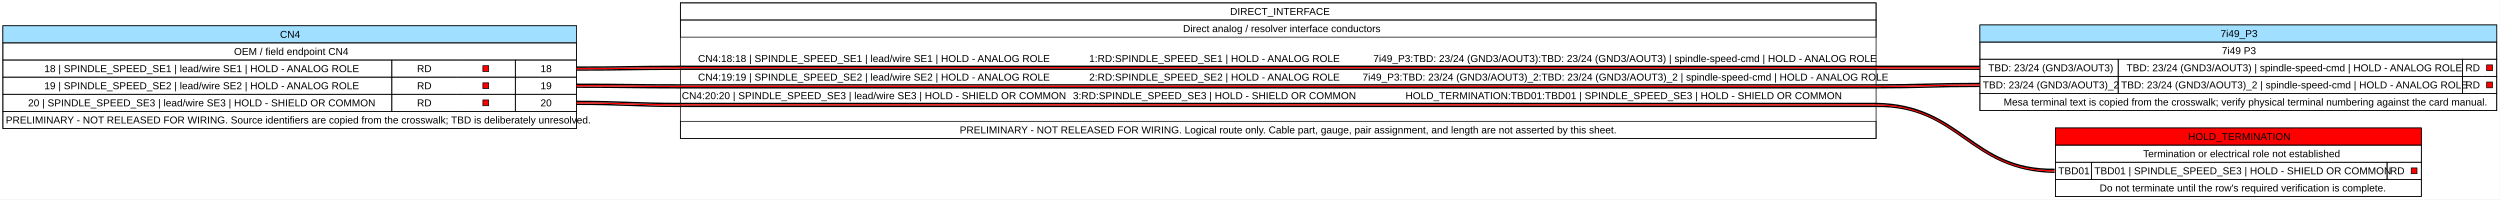
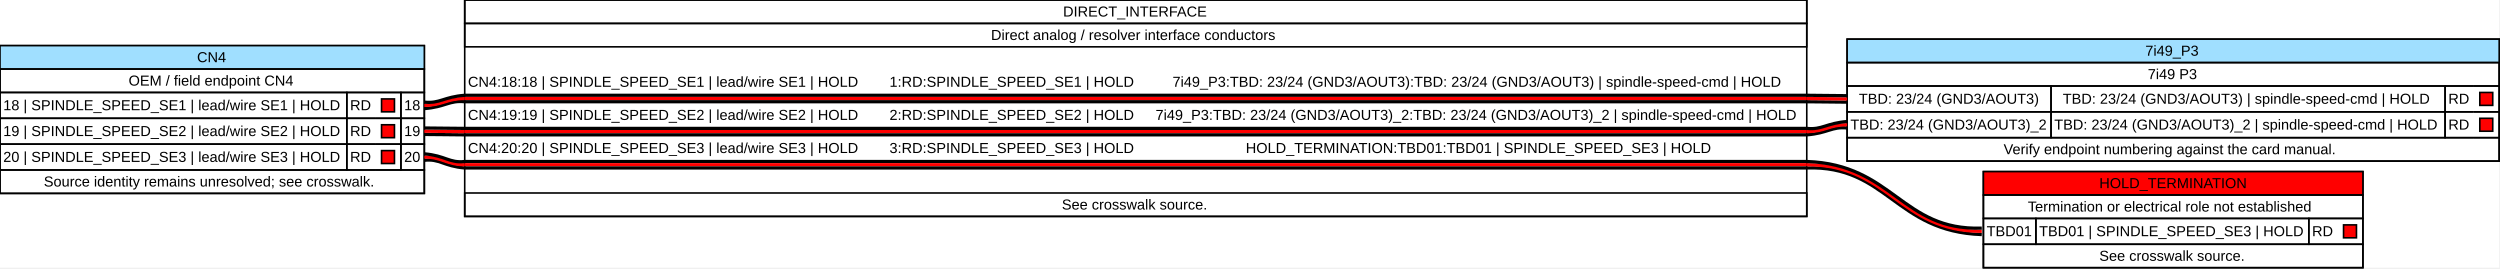
- <svg xmlns="http://www.w3.org/2000/svg" width="3467pt" height="277pt" viewBox="0.00 0.00 3467.00 277.00">
-   <g id="graph0" class="graph" transform="scale(1 1) rotate(0) translate(4 272.5)">
-     <polygon fill="#ffffff" stroke="none" points="-4,4 -4,-272.5 3462.5,-272.5 3462.5,4 -4,4" />
+ <svg xmlns="http://www.w3.org/2000/svg" width="1548pt" height="166pt" viewBox="0.00 0.00 1548.00 166.00">
+   <g id="graph0" class="graph" transform="scale(1 1) rotate(0) translate(0 165.75)">
+     <polygon fill="#ffffff" stroke="none" points="0,0 0,-165.75 1547.5,-165.75 1547.5,0 0,0" />
    <g id="node1" class="node">
-       <polygon fill="#ffffff" stroke="black" points="795.5,-236.75 0,-236.75 0,-94.25 795.5,-94.25 795.5,-236.75" />
-       <polygon fill="#a0dfff" stroke="none" points="0,-213 0,-236.75 795.5,-236.75 795.5,-213 0,-213" />
-       <polygon fill="none" stroke="black" points="0,-213 0,-236.75 795.5,-236.75 795.5,-213 0,-213" />
-       <text xml:space="preserve" text-anchor="start" x="384.25" y="-220" font-family="Arial" font-size="14.00">CN4</text>
-       <polygon fill="none" stroke="black" points="0,-189.25 0,-213 795.5,-213 795.5,-189.25 0,-189.25" />
-       <text xml:space="preserve" text-anchor="start" x="320.5" y="-196.25" font-family="Arial" font-size="14.00">OEM / field endpoint CN4</text>
-       <polygon fill="none" stroke="black" points="0,-165.5 0,-189.25 539.38,-189.25 539.38,-165.5 0,-165.5" />
-       <text xml:space="preserve" text-anchor="start" x="57.44" y="-172.5" font-family="Arial" font-size="14.00">18 | SPINDLE_SPEED_SE1 | lead/wire SE1 | HOLD - ANALOG ROLE</text>
-       <polyline fill="none" stroke="black" points="628.75,-189.25 539.38,-189.25 539.38,-165.5 628.75,-165.5" />
-       <text xml:space="preserve" text-anchor="start" x="574.31" y="-172.5" font-family="Arial" font-size="14.00">RD</text>
-       <polyline fill="none" stroke="black" points="628.75,-165.5 710.62,-165.5 710.62,-189.25 628.75,-189.25" />
-       <polygon fill="#ff0000" stroke="none" points="665.69,-173.38 665.69,-181.38 673.69,-181.38 673.69,-173.38 665.69,-173.38" />
-       <polygon fill="none" stroke="black" points="665.69,-173.38 665.69,-181.38 673.69,-181.38 673.69,-173.38 665.69,-173.38" />
-       <polygon fill="none" stroke="black" points="710.62,-165.5 710.62,-189.25 795.5,-189.25 795.5,-165.5 710.62,-165.5" />
-       <text xml:space="preserve" text-anchor="start" x="745.56" y="-172.5" font-family="Arial" font-size="14.00">18</text>
-       <polygon fill="none" stroke="black" points="0,-141.75 0,-165.5 539.38,-165.5 539.38,-141.75 0,-141.75" />
-       <text xml:space="preserve" text-anchor="start" x="57.44" y="-148.75" font-family="Arial" font-size="14.00">19 | SPINDLE_SPEED_SE2 | lead/wire SE2 | HOLD - ANALOG ROLE</text>
-       <polyline fill="none" stroke="black" points="628.75,-165.5 539.38,-165.5 539.38,-141.75 628.75,-141.75" />
-       <text xml:space="preserve" text-anchor="start" x="574.31" y="-148.75" font-family="Arial" font-size="14.00">RD</text>
-       <polyline fill="none" stroke="black" points="628.75,-141.75 710.62,-141.75 710.62,-165.5 628.75,-165.5" />
-       <polygon fill="#ff0000" stroke="none" points="665.69,-149.62 665.69,-157.62 673.69,-157.62 673.69,-149.62 665.69,-149.62" />
-       <polygon fill="none" stroke="black" points="665.69,-149.62 665.69,-157.62 673.69,-157.62 673.69,-149.62 665.69,-149.62" />
-       <polygon fill="none" stroke="black" points="710.62,-141.75 710.62,-165.5 795.5,-165.5 795.5,-141.75 710.62,-141.75" />
-       <text xml:space="preserve" text-anchor="start" x="745.56" y="-148.75" font-family="Arial" font-size="14.00">19</text>
-       <polygon fill="none" stroke="black" points="0,-118 0,-141.75 539.38,-141.75 539.38,-118 0,-118" />
-       <text xml:space="preserve" text-anchor="start" x="34.94" y="-125" font-family="Arial" font-size="14.00">20 | SPINDLE_SPEED_SE3 | lead/wire SE3 | HOLD - SHIELD OR COMMON</text>
-       <polyline fill="none" stroke="black" points="628.75,-141.75 539.38,-141.75 539.38,-118 628.75,-118" />
-       <text xml:space="preserve" text-anchor="start" x="574.31" y="-125" font-family="Arial" font-size="14.00">RD</text>
-       <polyline fill="none" stroke="black" points="628.75,-118 710.62,-118 710.62,-141.75 628.75,-141.75" />
-       <polygon fill="#ff0000" stroke="none" points="665.69,-125.88 665.69,-133.88 673.69,-133.88 673.69,-125.88 665.69,-125.88" />
-       <polygon fill="none" stroke="black" points="665.69,-125.88 665.69,-133.88 673.69,-133.88 673.69,-125.88 665.69,-125.88" />
-       <polygon fill="none" stroke="black" points="710.62,-118 710.62,-141.75 795.5,-141.75 795.5,-118 710.62,-118" />
-       <text xml:space="preserve" text-anchor="start" x="745.56" y="-125" font-family="Arial" font-size="14.00">20</text>
-       <polygon fill="none" stroke="black" points="0,-94.25 0,-118 795.5,-118 795.5,-94.25 0,-94.25" />
-       <text xml:space="preserve" text-anchor="start" x="4" y="-101.25" font-family="Arial" font-size="14.00">PRELIMINARY - NOT RELEASED FOR WIRING. Source identifiers are copied from the crosswalk; TBD is deliberately unresolved.</text>
+       <polygon fill="#ffffff" stroke="black" points="262.75,-137.5 0,-137.5 0,-46 262.75,-46 262.75,-137.5" />
+       <polygon fill="#a0dfff" stroke="none" points="0,-123 0,-137.5 262.75,-137.5 262.75,-123 0,-123" />
+       <polygon fill="none" stroke="black" points="0,-123 0,-137.5 262.75,-137.5 262.75,-123 0,-123" />
+       <text xml:space="preserve" text-anchor="start" x="122" y="-127.25" font-family="Arial" font-size="9.00">CN4</text>
+       <polygon fill="none" stroke="black" points="0,-108.5 0,-123 262.75,-123 262.75,-108.5 0,-108.5" />
+       <text xml:space="preserve" text-anchor="start" x="79.62" y="-112.75" font-family="Arial" font-size="9.00">OEM / field endpoint CN4</text>
+       <polygon fill="none" stroke="black" points="0,-92.5 0,-108.5 214.75,-108.5 214.75,-92.5 0,-92.5" />
+       <text xml:space="preserve" text-anchor="start" x="2" y="-97.5" font-family="Arial" font-size="9.00">18 | SPINDLE_SPEED_SE1 | lead/wire SE1 | HOLD</text>
+       <polyline fill="none" stroke="black" points="232.25,-108.5 214.75,-108.5 214.75,-92.5 232.25,-92.5" />
+       <text xml:space="preserve" text-anchor="start" x="216.75" y="-97.5" font-family="Arial" font-size="9.00">RD</text>
+       <polyline fill="none" stroke="black" points="232.25,-92.5 248.25,-92.5 248.25,-108.5 232.25,-108.5" />
+       <polygon fill="#ff0000" stroke="none" points="236.25,-96.5 236.25,-104.5 244.25,-104.5 244.25,-96.5 236.25,-96.5" />
+       <polygon fill="none" stroke="black" points="236.25,-96.5 236.25,-104.5 244.25,-104.5 244.25,-96.5 236.25,-96.5" />
+       <polygon fill="none" stroke="black" points="248.25,-92.5 248.25,-108.5 262.75,-108.5 262.75,-92.5 248.25,-92.5" />
+       <text xml:space="preserve" text-anchor="start" x="250.25" y="-97.5" font-family="Arial" font-size="9.00">18</text>
+       <polygon fill="none" stroke="black" points="0,-76.5 0,-92.5 214.75,-92.5 214.75,-76.5 0,-76.5" />
+       <text xml:space="preserve" text-anchor="start" x="2" y="-81.5" font-family="Arial" font-size="9.00">19 | SPINDLE_SPEED_SE2 | lead/wire SE2 | HOLD</text>
+       <polyline fill="none" stroke="black" points="232.25,-92.5 214.75,-92.5 214.75,-76.5 232.25,-76.5" />
+       <text xml:space="preserve" text-anchor="start" x="216.75" y="-81.5" font-family="Arial" font-size="9.00">RD</text>
+       <polyline fill="none" stroke="black" points="232.25,-76.5 248.25,-76.5 248.25,-92.5 232.25,-92.5" />
+       <polygon fill="#ff0000" stroke="none" points="236.25,-80.5 236.25,-88.5 244.25,-88.5 244.25,-80.5 236.25,-80.5" />
+       <polygon fill="none" stroke="black" points="236.25,-80.5 236.25,-88.5 244.25,-88.5 244.25,-80.5 236.25,-80.5" />
+       <polygon fill="none" stroke="black" points="248.25,-76.5 248.25,-92.5 262.75,-92.5 262.75,-76.5 248.25,-76.5" />
+       <text xml:space="preserve" text-anchor="start" x="250.25" y="-81.5" font-family="Arial" font-size="9.00">19</text>
+       <polygon fill="none" stroke="black" points="0,-60.5 0,-76.5 214.75,-76.5 214.75,-60.5 0,-60.5" />
+       <text xml:space="preserve" text-anchor="start" x="2" y="-65.5" font-family="Arial" font-size="9.00">20 | SPINDLE_SPEED_SE3 | lead/wire SE3 | HOLD</text>
+       <polyline fill="none" stroke="black" points="232.25,-76.5 214.75,-76.5 214.75,-60.5 232.25,-60.5" />
+       <text xml:space="preserve" text-anchor="start" x="216.75" y="-65.5" font-family="Arial" font-size="9.00">RD</text>
+       <polyline fill="none" stroke="black" points="232.25,-60.5 248.25,-60.5 248.25,-76.5 232.25,-76.5" />
+       <polygon fill="#ff0000" stroke="none" points="236.25,-64.5 236.25,-72.5 244.25,-72.5 244.25,-64.5 236.25,-64.5" />
+       <polygon fill="none" stroke="black" points="236.25,-64.5 236.25,-72.5 244.25,-72.5 244.25,-64.5 236.25,-64.5" />
+       <polygon fill="none" stroke="black" points="248.25,-60.5 248.25,-76.5 262.75,-76.5 262.75,-60.5 248.25,-60.5" />
+       <text xml:space="preserve" text-anchor="start" x="250.25" y="-65.5" font-family="Arial" font-size="9.00">20</text>
+       <polygon fill="none" stroke="black" points="0,-46 0,-60.5 262.75,-60.5 262.75,-46 0,-46" />
+       <text xml:space="preserve" text-anchor="start" x="27.12" y="-50.25" font-family="Arial" font-size="9.00">Source identity remains unresolved; see crosswalk.</text>
    </g>
    <g id="node4" class="node">
-       <polygon fill="#ffffff" stroke="black" points="2597.75,-268.5 939.5,-268.5 939.5,-80.5 2597.75,-80.5 2597.75,-268.5" />
-       <polygon fill="none" stroke="black" points="939.5,-244.75 939.5,-268.5 2597.75,-268.5 2597.75,-244.75 939.5,-244.75" />
-       <text xml:space="preserve" text-anchor="start" x="1701.88" y="-251.75" font-family="Arial" font-size="14.00">DIRECT_INTERFACE</text>
-       <polygon fill="none" stroke="black" points="939.5,-221 939.5,-244.75 2597.75,-244.75 2597.75,-221 939.5,-221" />
-       <text xml:space="preserve" text-anchor="start" x="1636.62" y="-228" font-family="Arial" font-size="14.00">Direct analog / resolver interface conductors</text>
-       <text xml:space="preserve" text-anchor="start" x="1199.12" y="-206.25" font-family="Arial" font-size="14.00"> </text>
-       <text xml:space="preserve" text-anchor="start" x="964" y="-186.5" font-family="Arial" font-size="14.00">CN4:18:18 | SPINDLE_SPEED_SE1 | lead/wire SE1 | HOLD - ANALOG ROLE</text>
-       <text xml:space="preserve" text-anchor="start" x="1487" y="-186.5" font-family="Arial" font-size="14.00">     1:RD:SPINDLE_SPEED_SE1 | HOLD - ANALOG ROLE    </text>
-       <text xml:space="preserve" text-anchor="start" x="1900.5" y="-186.5" font-family="Arial" font-size="14.00">7i49_P3:TBD: 23/24 (GND3/AOUT3):TBD: 23/24 (GND3/AOUT3) | spindle-speed-cmd | HOLD - ANALOG ROLE</text>
-       <polygon fill="#000000" stroke="none" points="939.5,-179.5 939.5,-181.5 2597.75,-181.5 2597.75,-179.5 939.5,-179.5" />
-       <polygon fill="#ff0000" stroke="none" points="939.5,-177.5 939.5,-179.5 2597.75,-179.5 2597.75,-177.5 939.5,-177.5" />
-       <polygon fill="#000000" stroke="none" points="939.5,-175.5 939.5,-177.5 2597.75,-177.5 2597.75,-175.5 939.5,-175.5" />
-       <text xml:space="preserve" text-anchor="start" x="964" y="-160.75" font-family="Arial" font-size="14.00">CN4:19:19 | SPINDLE_SPEED_SE2 | lead/wire SE2 | HOLD - ANALOG ROLE</text>
-       <text xml:space="preserve" text-anchor="start" x="1487" y="-160.75" font-family="Arial" font-size="14.00">     2:RD:SPINDLE_SPEED_SE2 | HOLD - ANALOG ROLE    </text>
-       <text xml:space="preserve" text-anchor="start" x="1885.5" y="-160.75" font-family="Arial" font-size="14.00">7i49_P3:TBD: 23/24 (GND3/AOUT3)_2:TBD: 23/24 (GND3/AOUT3)_2 | spindle-speed-cmd | HOLD - ANALOG ROLE</text>
-       <polygon fill="#000000" stroke="none" points="939.5,-153.75 939.5,-155.75 2597.75,-155.75 2597.75,-153.75 939.5,-153.75" />
-       <polygon fill="#ff0000" stroke="none" points="939.5,-151.75 939.5,-153.75 2597.75,-153.75 2597.75,-151.75 939.5,-151.75" />
-       <polygon fill="#000000" stroke="none" points="939.5,-149.75 939.5,-151.75 2597.75,-151.75 2597.75,-149.75 939.5,-149.75" />
-       <text xml:space="preserve" text-anchor="start" x="941.5" y="-135" font-family="Arial" font-size="14.00">CN4:20:20 | SPINDLE_SPEED_SE3 | lead/wire SE3 | HOLD - SHIELD OR COMMON</text>
-       <text xml:space="preserve" text-anchor="start" x="1464.5" y="-135" font-family="Arial" font-size="14.00">     3:RD:SPINDLE_SPEED_SE3 | HOLD - SHIELD OR COMMON    </text>
-       <text xml:space="preserve" text-anchor="start" x="1945.12" y="-135" font-family="Arial" font-size="14.00">HOLD_TERMINATION:TBD01:TBD01 | SPINDLE_SPEED_SE3 | HOLD - SHIELD OR COMMON</text>
-       <polygon fill="#000000" stroke="none" points="939.5,-128 939.5,-130 2597.75,-130 2597.75,-128 939.5,-128" />
-       <polygon fill="#ff0000" stroke="none" points="939.5,-126 939.5,-128 2597.75,-128 2597.75,-126 939.5,-126" />
-       <polygon fill="#000000" stroke="none" points="939.5,-124 939.5,-126 2597.75,-126 2597.75,-124 939.5,-124" />
-       <text xml:space="preserve" text-anchor="start" x="1199.12" y="-109.25" font-family="Arial" font-size="14.00"> </text>
-       <polygon fill="none" stroke="black" points="939.5,-80.5 939.5,-104.25 2597.75,-104.25 2597.75,-80.5 939.5,-80.5" />
-       <text xml:space="preserve" text-anchor="start" x="1326.88" y="-87.5" font-family="Arial" font-size="14.00">PRELIMINARY - NOT RELEASED FOR WIRING. Logical route only. Cable part, gauge, pair assignment, and length are not asserted by this sheet.</text>
+       <polygon fill="#ffffff" stroke="black" points="1118.75,-165.75 287.75,-165.75 287.75,-31.75 1118.75,-31.75 1118.75,-165.75" />
+       <polygon fill="none" stroke="black" points="287.75,-151.25 287.75,-165.75 1118.75,-165.75 1118.75,-151.25 287.75,-151.25" />
+       <text xml:space="preserve" text-anchor="start" x="658.25" y="-155.5" font-family="Arial" font-size="9.00">DIRECT_INTERFACE</text>
+       <polygon fill="none" stroke="black" points="287.75,-136.75 287.75,-151.25 1118.75,-151.25 1118.75,-136.75 287.75,-136.75" />
+       <text xml:space="preserve" text-anchor="start" x="613.62" y="-141" font-family="Arial" font-size="9.00">Direct analog / resolver interface conductors</text>
+       <text xml:space="preserve" text-anchor="start" x="410.88" y="-126.5" font-family="Arial" font-size="9.00"> </text>
+       <text xml:space="preserve" text-anchor="start" x="289.75" y="-112" font-family="Arial" font-size="9.00">CN4:18:18 | SPINDLE_SPEED_SE1 | lead/wire SE1 | HOLD</text>
+       <text xml:space="preserve" text-anchor="start" x="538.25" y="-112" font-family="Arial" font-size="9.00">     1:RD:SPINDLE_SPEED_SE1 | HOLD    </text>
+       <text xml:space="preserve" text-anchor="start" x="726" y="-112" font-family="Arial" font-size="9.00">7i49_P3:TBD: 23/24 (GND3/AOUT3):TBD: 23/24 (GND3/AOUT3) | spindle-speed-cmd | HOLD</text>
+       <polygon fill="#000000" stroke="none" points="287.75,-105.75 287.75,-107.75 1118.75,-107.75 1118.75,-105.75 287.75,-105.75" />
+       <polygon fill="#ff0000" stroke="none" points="287.75,-103.75 287.75,-105.75 1118.75,-105.75 1118.75,-103.75 287.75,-103.75" />
+       <polygon fill="#000000" stroke="none" points="287.75,-101.75 287.75,-103.75 1118.75,-103.75 1118.75,-101.75 287.75,-101.75" />
+       <text xml:space="preserve" text-anchor="start" x="289.75" y="-91.5" font-family="Arial" font-size="9.00">CN4:19:19 | SPINDLE_SPEED_SE2 | lead/wire SE2 | HOLD</text>
+       <text xml:space="preserve" text-anchor="start" x="538.25" y="-91.5" font-family="Arial" font-size="9.00">     2:RD:SPINDLE_SPEED_SE2 | HOLD    </text>
+       <text xml:space="preserve" text-anchor="start" x="715.5" y="-91.5" font-family="Arial" font-size="9.00">7i49_P3:TBD: 23/24 (GND3/AOUT3)_2:TBD: 23/24 (GND3/AOUT3)_2 | spindle-speed-cmd | HOLD</text>
+       <polygon fill="#000000" stroke="none" points="287.75,-85.25 287.75,-87.25 1118.75,-87.25 1118.75,-85.25 287.75,-85.25" />
+       <polygon fill="#ff0000" stroke="none" points="287.75,-83.25 287.75,-85.25 1118.75,-85.25 1118.75,-83.25 287.75,-83.25" />
+       <polygon fill="#000000" stroke="none" points="287.75,-81.25 287.75,-83.25 1118.75,-83.25 1118.75,-81.25 287.75,-81.25" />
+       <text xml:space="preserve" text-anchor="start" x="289.75" y="-71" font-family="Arial" font-size="9.00">CN4:20:20 | SPINDLE_SPEED_SE3 | lead/wire SE3 | HOLD</text>
+       <text xml:space="preserve" text-anchor="start" x="538.25" y="-71" font-family="Arial" font-size="9.00">     3:RD:SPINDLE_SPEED_SE3 | HOLD    </text>
+       <text xml:space="preserve" text-anchor="start" x="771.38" y="-71" font-family="Arial" font-size="9.00">HOLD_TERMINATION:TBD01:TBD01 | SPINDLE_SPEED_SE3 | HOLD</text>
+       <polygon fill="#000000" stroke="none" points="287.75,-64.75 287.75,-66.75 1118.75,-66.75 1118.75,-64.75 287.75,-64.75" />
+       <polygon fill="#ff0000" stroke="none" points="287.75,-62.75 287.75,-64.75 1118.75,-64.75 1118.75,-62.75 287.75,-62.75" />
+       <polygon fill="#000000" stroke="none" points="287.75,-60.75 287.75,-62.75 1118.75,-62.75 1118.75,-60.75 287.75,-60.75" />
+       <text xml:space="preserve" text-anchor="start" x="410.88" y="-50.5" font-family="Arial" font-size="9.00"> </text>
+       <polygon fill="none" stroke="black" points="287.75,-31.75 287.75,-46.25 1118.75,-46.25 1118.75,-31.75 287.75,-31.75" />
+       <text xml:space="preserve" text-anchor="start" x="657.5" y="-36" font-family="Arial" font-size="9.00">See crosswalk source.</text>
    </g>
    <g id="edge1" class="edge">
-       <path fill="none" stroke="#000000" stroke-width="2" d="M795.5,-175.38C859.64,-175.38 875.64,-176.5 939.5,-176.5" />
-       <path fill="none" stroke="#ff0000" stroke-width="2" d="M795.5,-177.38C859.5,-177.37 875.5,-178.5 939.5,-178.5" />
-       <path fill="none" stroke="#000000" stroke-width="2" d="M795.5,-179.37C859.36,-179.37 875.36,-180.5 939.5,-180.5" />
+       <path fill="none" stroke="#000000" stroke-width="2" d="M262.75,-98.5C275.75,-99.5 278.21,-103.75 287.75,-102.75" />
+       <path fill="none" stroke="#ff0000" stroke-width="2" d="M262.75,-100.5C274.02,-100.5 276.48,-104.75 287.75,-104.75" />
+       <path fill="none" stroke="#000000" stroke-width="2" d="M262.75,-102.5C272.29,-101.5 274.75,-105.75 287.75,-106.75" />
    </g>
    <g id="edge2" class="edge">
-       <path fill="none" stroke="#000000" stroke-width="2" d="M795.5,-151.63C859.39,-151.63 875.39,-150.75 939.5,-150.75" />
-       <path fill="none" stroke="#ff0000" stroke-width="2" d="M795.5,-153.62C859.5,-153.63 875.5,-152.75 939.5,-152.75" />
-       <path fill="none" stroke="#000000" stroke-width="2" d="M795.5,-155.62C859.61,-155.62 875.61,-154.75 939.5,-154.75" />
+       <path fill="none" stroke="#000000" stroke-width="2" d="M262.75,-82.5C273.68,-82.51 276.46,-82.26 287.75,-82.25" />
+       <path fill="none" stroke="#ff0000" stroke-width="2" d="M262.75,-84.5C273.86,-84.5 276.64,-84.25 287.75,-84.25" />
+       <path fill="none" stroke="#000000" stroke-width="2" d="M262.75,-86.5C274.04,-86.49 276.82,-86.24 287.75,-86.25" />
    </g>
    <g id="edge3" class="edge">
-       <path fill="none" stroke="#000000" stroke-width="2" d="M795.5,-127.88C859.16,-127.91 875.13,-125.03 939.5,-125" />
-       <path fill="none" stroke="#ff0000" stroke-width="2" d="M795.5,-129.88C859.51,-129.88 875.49,-127 939.5,-127" />
-       <path fill="none" stroke="#000000" stroke-width="2" d="M795.5,-131.87C859.87,-131.84 875.84,-128.97 939.5,-129" />
+       <path fill="none" stroke="#000000" stroke-width="2" d="M262.75,-66.5C272.27,-67.6 274.65,-62.85 287.75,-61.75" />
+       <path fill="none" stroke="#ff0000" stroke-width="2" d="M262.75,-68.5C274.06,-68.5 276.44,-63.75 287.75,-63.75" />
+       <path fill="none" stroke="#000000" stroke-width="2" d="M262.75,-70.5C275.85,-69.4 278.23,-64.65 287.75,-65.75" />
    </g>
    <g id="node2" class="node">
-       <polygon fill="#ffffff" stroke="black" points="3458.5,-237.88 2741.75,-237.88 2741.75,-119.12 3458.5,-119.12 3458.5,-237.88" />
-       <polygon fill="#a0dfff" stroke="none" points="2741.75,-214.12 2741.75,-237.88 3458.5,-237.88 3458.5,-214.12 2741.75,-214.12" />
-       <polygon fill="none" stroke="black" points="2741.75,-214.12 2741.75,-237.88 3458.5,-237.88 3458.5,-214.12 2741.75,-214.12" />
-       <text xml:space="preserve" text-anchor="start" x="3075.38" y="-221.12" font-family="Arial" font-size="14.00">7i49_P3</text>
-       <polygon fill="none" stroke="black" points="2741.75,-190.38 2741.75,-214.12 3458.5,-214.12 3458.5,-190.38 2741.75,-190.38" />
-       <text xml:space="preserve" text-anchor="start" x="3077.25" y="-197.38" font-family="Arial" font-size="14.00">7i49 P3</text>
-       <polygon fill="none" stroke="black" points="2741.75,-166.62 2741.75,-190.38 2933.5,-190.38 2933.5,-166.62 2741.75,-166.62" />
-       <text xml:space="preserve" text-anchor="start" x="2753.25" y="-173.62" font-family="Arial" font-size="14.00">TBD: 23/24 (GND3/AOUT3)</text>
-       <polygon fill="none" stroke="black" points="2933.5,-166.62 2933.5,-190.38 3411,-190.38 3411,-166.62 2933.5,-166.62" />
-       <text xml:space="preserve" text-anchor="start" x="2945" y="-173.62" font-family="Arial" font-size="14.00">TBD: 23/24 (GND3/AOUT3) | spindle-speed-cmd | HOLD - ANALOG ROLE</text>
-       <polyline fill="none" stroke="black" points="3438.5,-190.38 3411,-190.38 3411,-166.62 3438.5,-166.62" />
-       <text xml:space="preserve" text-anchor="start" x="3415" y="-173.62" font-family="Arial" font-size="14.00">RD</text>
-       <polyline fill="none" stroke="black" points="3438.5,-166.62 3458.5,-166.62 3458.5,-190.38 3438.5,-190.38" />
-       <polygon fill="#ff0000" stroke="none" points="3444.5,-174.5 3444.5,-182.5 3452.5,-182.5 3452.5,-174.5 3444.5,-174.5" />
-       <polygon fill="none" stroke="black" points="3444.5,-174.5 3444.5,-182.5 3452.5,-182.5 3452.5,-174.5 3444.5,-174.5" />
-       <polygon fill="none" stroke="black" points="2741.75,-142.88 2741.75,-166.62 2933.5,-166.62 2933.5,-142.88 2741.75,-142.88" />
-       <text xml:space="preserve" text-anchor="start" x="2745.75" y="-149.88" font-family="Arial" font-size="14.00">TBD: 23/24 (GND3/AOUT3)_2</text>
-       <polygon fill="none" stroke="black" points="2933.5,-142.88 2933.5,-166.62 3411,-166.62 3411,-142.88 2933.5,-142.88" />
-       <text xml:space="preserve" text-anchor="start" x="2937.5" y="-149.88" font-family="Arial" font-size="14.00">TBD: 23/24 (GND3/AOUT3)_2 | spindle-speed-cmd | HOLD - ANALOG ROLE</text>
-       <polyline fill="none" stroke="black" points="3438.5,-166.62 3411,-166.62 3411,-142.88 3438.5,-142.88" />
-       <text xml:space="preserve" text-anchor="start" x="3415" y="-149.88" font-family="Arial" font-size="14.00">RD</text>
-       <polyline fill="none" stroke="black" points="3438.5,-142.88 3458.5,-142.88 3458.5,-166.62 3438.5,-166.62" />
-       <polygon fill="#ff0000" stroke="none" points="3444.5,-150.75 3444.5,-158.75 3452.5,-158.75 3452.5,-150.75 3444.5,-150.75" />
-       <polygon fill="none" stroke="black" points="3444.5,-150.75 3444.5,-158.75 3452.5,-158.75 3452.5,-150.75 3444.5,-150.75" />
-       <polygon fill="none" stroke="black" points="2741.75,-119.12 2741.75,-142.88 3458.5,-142.88 3458.5,-119.12 2741.75,-119.12" />
-       <text xml:space="preserve" text-anchor="start" x="2774.62" y="-126.12" font-family="Arial" font-size="14.00">Mesa terminal text is copied from the crosswalk; verify physical terminal numbering against the card manual.</text>
+       <polygon fill="#ffffff" stroke="black" points="1547.5,-141.5 1143.75,-141.5 1143.75,-66 1547.5,-66 1547.5,-141.5" />
+       <polygon fill="#a0dfff" stroke="none" points="1143.75,-127 1143.75,-141.5 1547.5,-141.5 1547.5,-127 1143.75,-127" />
+       <polygon fill="none" stroke="black" points="1143.75,-127 1143.75,-141.5 1547.5,-141.5 1547.5,-127 1143.75,-127" />
+       <text xml:space="preserve" text-anchor="start" x="1328.38" y="-131.25" font-family="Arial" font-size="9.00">7i49_P3</text>
+       <polygon fill="none" stroke="black" points="1143.75,-112.5 1143.75,-127 1547.5,-127 1547.5,-112.5 1143.75,-112.5" />
+       <text xml:space="preserve" text-anchor="start" x="1329.88" y="-116.75" font-family="Arial" font-size="9.00">7i49 P3</text>
+       <polygon fill="none" stroke="black" points="1143.75,-96.5 1143.75,-112.5 1270,-112.5 1270,-96.5 1143.75,-96.5" />
+       <text xml:space="preserve" text-anchor="start" x="1151" y="-101.5" font-family="Arial" font-size="9.00">TBD: 23/24 (GND3/AOUT3)</text>
+       <polygon fill="none" stroke="black" points="1270,-96.5 1270,-112.5 1514,-112.5 1514,-96.5 1270,-96.5" />
+       <text xml:space="preserve" text-anchor="start" x="1277.25" y="-101.5" font-family="Arial" font-size="9.00">TBD: 23/24 (GND3/AOUT3) | spindle-speed-cmd | HOLD</text>
+       <polyline fill="none" stroke="black" points="1531.5,-112.5 1514,-112.5 1514,-96.5 1531.5,-96.5" />
+       <text xml:space="preserve" text-anchor="start" x="1516" y="-101.5" font-family="Arial" font-size="9.00">RD</text>
+       <polyline fill="none" stroke="black" points="1531.5,-96.5 1547.5,-96.5 1547.5,-112.5 1531.5,-112.5" />
+       <polygon fill="#ff0000" stroke="none" points="1535.5,-100.5 1535.5,-108.5 1543.5,-108.5 1543.5,-100.5 1535.5,-100.5" />
+       <polygon fill="none" stroke="black" points="1535.5,-100.5 1535.5,-108.5 1543.5,-108.5 1543.5,-100.5 1535.5,-100.5" />
+       <polygon fill="none" stroke="black" points="1143.75,-80.5 1143.75,-96.5 1270,-96.5 1270,-80.5 1143.75,-80.5" />
+       <text xml:space="preserve" text-anchor="start" x="1145.75" y="-85.5" font-family="Arial" font-size="9.00">TBD: 23/24 (GND3/AOUT3)_2</text>
+       <polygon fill="none" stroke="black" points="1270,-80.5 1270,-96.5 1514,-96.5 1514,-80.5 1270,-80.5" />
+       <text xml:space="preserve" text-anchor="start" x="1272" y="-85.5" font-family="Arial" font-size="9.00">TBD: 23/24 (GND3/AOUT3)_2 | spindle-speed-cmd | HOLD</text>
+       <polyline fill="none" stroke="black" points="1531.5,-96.5 1514,-96.5 1514,-80.5 1531.5,-80.5" />
+       <text xml:space="preserve" text-anchor="start" x="1516" y="-85.5" font-family="Arial" font-size="9.00">RD</text>
+       <polyline fill="none" stroke="black" points="1531.5,-80.5 1547.5,-80.5 1547.5,-96.5 1531.5,-96.5" />
+       <polygon fill="#ff0000" stroke="none" points="1535.5,-84.5 1535.5,-92.5 1543.5,-92.5 1543.5,-84.5 1535.5,-84.5" />
+       <polygon fill="none" stroke="black" points="1535.5,-84.5 1535.5,-92.5 1543.5,-92.5 1543.5,-84.5 1535.5,-84.5" />
+       <polygon fill="none" stroke="black" points="1143.75,-66 1143.75,-80.5 1547.5,-80.5 1547.5,-66 1143.75,-66" />
+       <text xml:space="preserve" text-anchor="start" x="1240.62" y="-70.25" font-family="Arial" font-size="9.00">Verify endpoint numbering against the card manual.</text>
    </g>
    <g id="node3" class="node">
-       <polygon fill="#ffffff" stroke="black" points="3353.88,-95 2846.38,-95 2846.38,0 3353.88,0 3353.88,-95" />
-       <polygon fill="#ff0000" stroke="none" points="2846.38,-71.25 2846.38,-95 3353.88,-95 3353.88,-71.25 2846.38,-71.25" />
-       <polygon fill="none" stroke="black" points="2846.38,-71.25 2846.38,-95 3353.88,-95 3353.88,-71.25 2846.38,-71.25" />
-       <text xml:space="preserve" text-anchor="start" x="3030.38" y="-78.25" font-family="Arial" font-size="14.00">HOLD_TERMINATION</text>
-       <polygon fill="none" stroke="black" points="2846.38,-47.5 2846.38,-71.25 3353.88,-71.25 3353.88,-47.5 2846.38,-47.5" />
-       <text xml:space="preserve" text-anchor="start" x="2968.12" y="-54.5" font-family="Arial" font-size="14.00">Termination or electrical role not established</text>
-       <polygon fill="none" stroke="black" points="2846.38,-23.75 2846.38,-47.5 2896.38,-47.5 2896.38,-23.75 2846.38,-23.75" />
-       <text xml:space="preserve" text-anchor="start" x="2850.38" y="-30.75" font-family="Arial" font-size="14.00">TBD01</text>
-       <polygon fill="none" stroke="black" points="2896.38,-23.75 2896.38,-47.5 3306.38,-47.5 3306.38,-23.75 2896.38,-23.75" />
-       <text xml:space="preserve" text-anchor="start" x="2900.38" y="-30.75" font-family="Arial" font-size="14.00">TBD01 | SPINDLE_SPEED_SE3 | HOLD - SHIELD OR COMMON</text>
-       <polyline fill="none" stroke="black" points="3333.88,-47.5 3306.38,-47.5 3306.38,-23.75 3333.88,-23.75" />
-       <text xml:space="preserve" text-anchor="start" x="3310.38" y="-30.75" font-family="Arial" font-size="14.00">RD</text>
-       <polyline fill="none" stroke="black" points="3333.88,-23.75 3353.88,-23.75 3353.88,-47.5 3333.88,-47.5" />
-       <polygon fill="#ff0000" stroke="none" points="3339.88,-31.62 3339.88,-39.62 3347.88,-39.62 3347.88,-31.62 3339.88,-31.62" />
-       <polygon fill="none" stroke="black" points="3339.88,-31.62 3339.88,-39.62 3347.88,-39.62 3347.88,-31.62 3339.88,-31.62" />
-       <polygon fill="none" stroke="black" points="2846.38,0 2846.38,-23.75 3353.88,-23.75 3353.88,0 2846.38,0" />
-       <text xml:space="preserve" text-anchor="start" x="2907.75" y="-7" font-family="Arial" font-size="14.00">Do not terminate until the row's required verification is complete.</text>
+       <polygon fill="#ffffff" stroke="black" points="1463.12,-59.5 1228.12,-59.5 1228.12,0 1463.12,0 1463.12,-59.5" />
+       <polygon fill="#ff0000" stroke="none" points="1228.12,-45 1228.12,-59.5 1463.12,-59.5 1463.12,-45 1228.12,-45" />
+       <polygon fill="none" stroke="black" points="1228.12,-45 1228.12,-59.5 1463.12,-59.5 1463.12,-45 1228.12,-45" />
+       <text xml:space="preserve" text-anchor="start" x="1299.88" y="-49.25" font-family="Arial" font-size="9.00">HOLD_TERMINATION</text>
+       <polygon fill="none" stroke="black" points="1228.12,-30.5 1228.12,-45 1463.12,-45 1463.12,-30.5 1228.12,-30.5" />
+       <text xml:space="preserve" text-anchor="start" x="1255.62" y="-34.75" font-family="Arial" font-size="9.00">Termination or electrical role not established</text>
+       <polygon fill="none" stroke="black" points="1228.12,-14.5 1228.12,-30.5 1260.62,-30.5 1260.62,-14.5 1228.12,-14.5" />
+       <text xml:space="preserve" text-anchor="start" x="1230.12" y="-19.5" font-family="Arial" font-size="9.00">TBD01</text>
+       <polygon fill="none" stroke="black" points="1260.62,-14.5 1260.62,-30.5 1429.62,-30.5 1429.62,-14.5 1260.62,-14.5" />
+       <text xml:space="preserve" text-anchor="start" x="1262.62" y="-19.5" font-family="Arial" font-size="9.00">TBD01 | SPINDLE_SPEED_SE3 | HOLD</text>
+       <polyline fill="none" stroke="black" points="1447.12,-30.5 1429.62,-30.5 1429.62,-14.5 1447.12,-14.5" />
+       <text xml:space="preserve" text-anchor="start" x="1431.62" y="-19.5" font-family="Arial" font-size="9.00">RD</text>
+       <polyline fill="none" stroke="black" points="1447.12,-14.5 1463.12,-14.5 1463.12,-30.5 1447.12,-30.5" />
+       <polygon fill="#ff0000" stroke="none" points="1451.12,-18.5 1451.12,-26.5 1459.12,-26.5 1459.12,-18.5 1451.12,-18.5" />
+       <polygon fill="none" stroke="black" points="1451.12,-18.5 1451.12,-26.5 1459.12,-26.5 1459.12,-18.5 1451.12,-18.5" />
+       <polygon fill="none" stroke="black" points="1228.12,0 1228.12,-14.5 1463.12,-14.5 1463.12,0 1228.12,0" />
+       <text xml:space="preserve" text-anchor="start" x="1299.88" y="-4.25" font-family="Arial" font-size="9.00">See crosswalk source.</text>
    </g>
    <g id="edge4" class="edge">
-       <path fill="none" stroke="#000000" stroke-width="2" d="M2597.75,-176.5C2661.75,-176.5 2677.75,-176.5 2741.75,-176.5" />
-       <path fill="none" stroke="#ff0000" stroke-width="2" d="M2597.75,-178.5C2661.75,-178.5 2677.75,-178.5 2741.75,-178.5" />
-       <path fill="none" stroke="#000000" stroke-width="2" d="M2597.75,-180.5C2661.75,-180.5 2677.75,-180.5 2741.75,-180.5" />
+       <path fill="none" stroke="#000000" stroke-width="2" d="M1118.75,-102.75C1129.68,-102.76 1132.46,-102.51 1143.75,-102.5" />
+       <path fill="none" stroke="#ff0000" stroke-width="2" d="M1118.75,-104.75C1129.86,-104.75 1132.64,-104.5 1143.75,-104.5" />
+       <path fill="none" stroke="#000000" stroke-width="2" d="M1118.75,-106.75C1130.04,-106.74 1132.82,-106.49 1143.75,-106.5" />
    </g>
    <g id="edge5" class="edge">
-       <path fill="none" stroke="#000000" stroke-width="2" d="M2597.75,-150.75C2662,-150.77 2677.99,-152.77 2741.75,-152.75" />
-       <path fill="none" stroke="#ff0000" stroke-width="2" d="M2597.75,-152.75C2661.76,-152.75 2677.74,-154.75 2741.75,-154.75" />
-       <path fill="none" stroke="#000000" stroke-width="2" d="M2597.75,-154.75C2661.51,-154.73 2677.5,-156.73 2741.75,-156.75" />
+       <path fill="none" stroke="#000000" stroke-width="2" d="M1118.75,-82.25C1131.75,-83.25 1134.21,-87.5 1143.75,-86.5" />
+       <path fill="none" stroke="#ff0000" stroke-width="2" d="M1118.75,-84.25C1130.02,-84.25 1132.48,-88.5 1143.75,-88.5" />
+       <path fill="none" stroke="#000000" stroke-width="2" d="M1118.75,-86.25C1128.29,-85.25 1130.75,-89.5 1143.75,-90.5" />
    </g>
    <g id="edge6" class="edge">
-       <path fill="none" stroke="#000000" stroke-width="2" d="M2597.75,-125C2713.08,-126.72 2726.09,-35.34 2845.38,-33.63" />
-       <path fill="none" stroke="#ff0000" stroke-width="2" d="M2597.75,-127C2715.06,-127 2728.07,-35.63 2845.38,-35.62" />
-       <path fill="none" stroke="#000000" stroke-width="2" d="M2597.75,-129C2717.04,-127.28 2730.05,-35.91 2845.38,-37.62" />
+       <path fill="none" stroke="#000000" stroke-width="2" d="M1118.75,-61.75C1168.3,-63.5 1173.6,-22.25 1227.12,-20.5" />
+       <path fill="none" stroke="#ff0000" stroke-width="2" d="M1118.75,-63.75C1170.29,-63.75 1175.59,-22.5 1227.12,-22.5" />
+       <path fill="none" stroke="#000000" stroke-width="2" d="M1118.75,-65.75C1172.27,-64 1177.57,-22.75 1227.12,-24.5" />
    </g>
  </g>
</svg>
